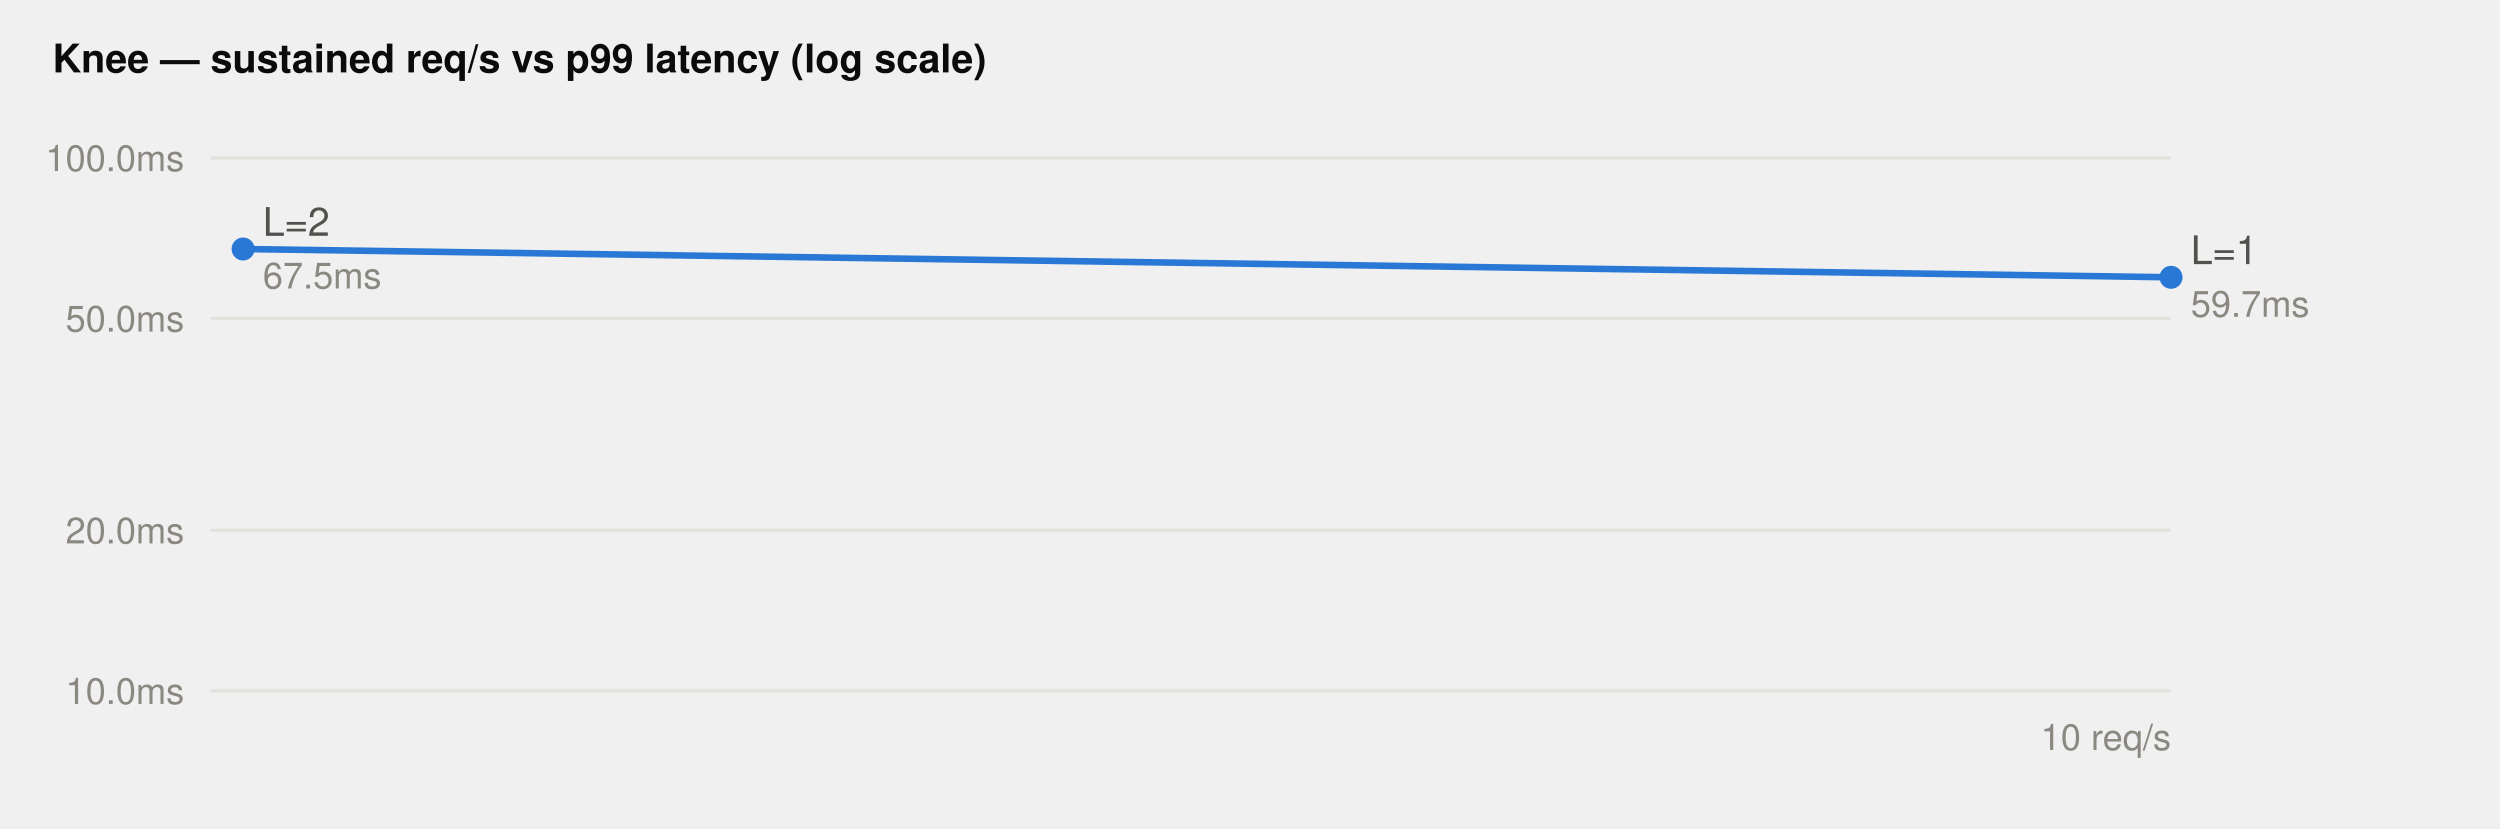
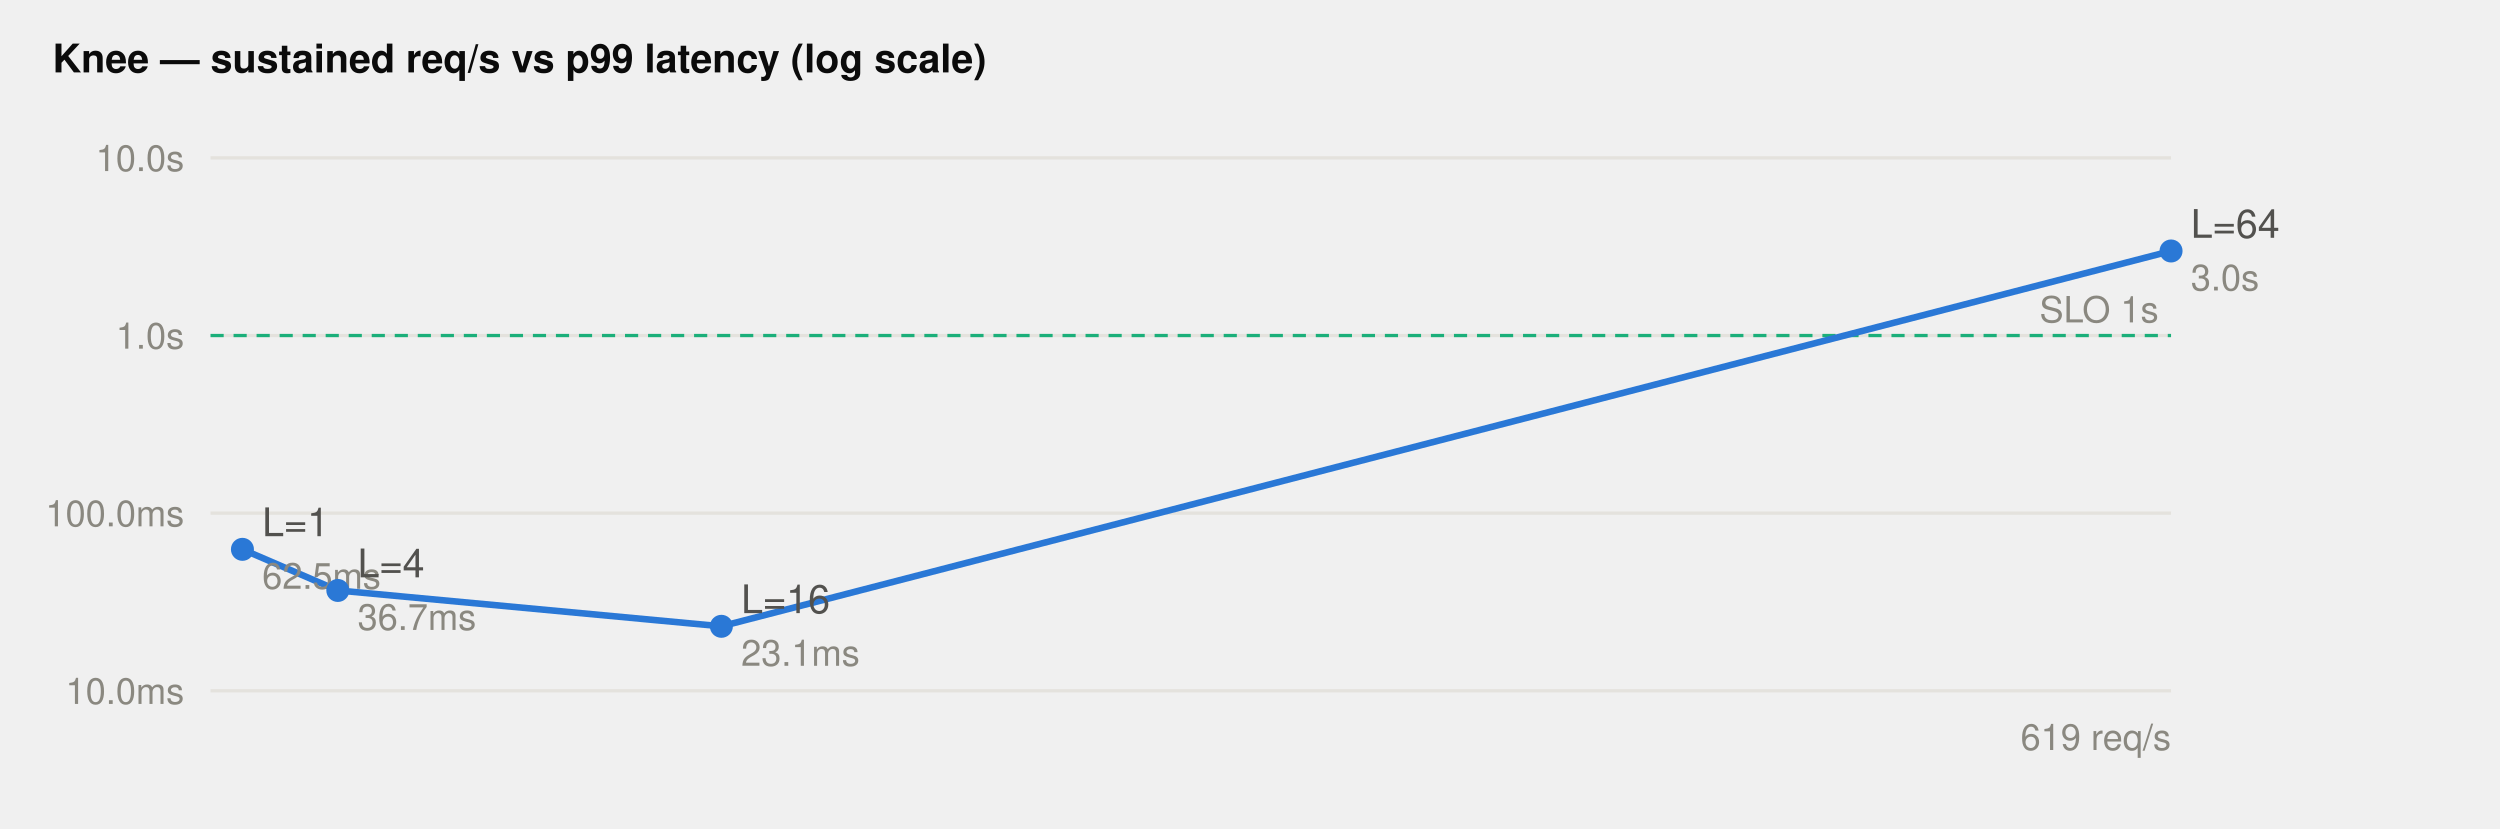
<svg xmlns="http://www.w3.org/2000/svg" viewBox="0 0 760 252" role="img" aria-label="Knee/saturation curve — sustained req/s vs p99 latency">
  <style>
text { fill: #52514e; font: 12px -apple-system, 'Segoe UI', Helvetica, Arial, sans-serif; }
.title { fill: #0b0b0b; font-weight: 600; }
.muted { fill: #8a8880; font-size: 11px; }
.grid { stroke: #e4e2dd; stroke-width: 1; }
.s1 { fill: #2a78d6; } .s1s { stroke: #2a78d6; }
.s2 { fill: #1baf7a; } .s2s { stroke: #1baf7a; }
@media (prefers-color-scheme: dark) {
text { fill: #c3c2b7; }
.title { fill: #ffffff; }
.muted { fill: #8f8e85; }
.grid { stroke: #3a3a38; }
.s1 { fill: #3987e5; } .s1s { stroke: #3987e5; }
.s2 { fill: #199e70; } .s2s { stroke: #199e70; }
}
</style>
  <text x="16" y="22" class="title">Knee — sustained req/s vs p99 latency (log scale)</text>
  <line class="grid" x1="64" y1="210.0" x2="660" y2="210.0" />
  <text class="muted" x="56.0" y="214.0" text-anchor="end">10.0ms</text>
-   <line class="grid" x1="64" y1="161.2" x2="660" y2="161.2" />
-   <text class="muted" x="56.0" y="165.2" text-anchor="end">20.0ms</text>
-   <line class="grid" x1="64" y1="96.8" x2="660" y2="96.8" />
-   <text class="muted" x="56.0" y="100.8" text-anchor="end">50.0ms</text>
+   <line class="grid" x1="64" y1="156.0" x2="660" y2="156.0" />
+   <text class="muted" x="56.0" y="160.0" text-anchor="end">100.0ms</text>
+   <line class="grid" x1="64" y1="102.0" x2="660" y2="102.0" />
+   <text class="muted" x="56.0" y="106.0" text-anchor="end">1.0s</text>
  <line class="grid" x1="64" y1="48.0" x2="660" y2="48.0" />
-   <text class="muted" x="56.0" y="52.0" text-anchor="end">100.0ms</text>
-   <text class="muted" x="660" y="228.0" text-anchor="end">10 req/s</text>
-   <polyline class="s1s" fill="none" stroke-width="2" points="660.0,84.3 73.9,75.7" />
-   <circle class="s1" cx="660.0" cy="84.3" r="3.5" />
-   <text x="666.0" y="80.3">L=1</text>
-   <text class="muted" x="666.0" y="96.3">59.7ms</text>
-   <circle class="s1" cx="73.9" cy="75.7" r="3.5" />
-   <text x="79.9" y="71.7">L=2</text>
-   <text class="muted" x="79.9" y="87.7">67.5ms</text>
+   <text class="muted" x="56.0" y="52.0" text-anchor="end">10.0s</text>
+   <line class="s2s" x1="64" y1="102.0" x2="660" y2="102.0" stroke-dasharray="4 3" />
+   <text class="muted" x="620.0" y="98.0">SLO 1s</text>
+   <text class="muted" x="660" y="228.0" text-anchor="end">619 req/s</text>
+   <polyline class="s1s" fill="none" stroke-width="2" points="73.7,167.0 102.7,179.5 219.3,190.4 660.0,76.3" />
+   <circle class="s1" cx="73.7" cy="167.0" r="3.5" />
+   <text x="79.7" y="163.0">L=1</text>
+   <text class="muted" x="79.7" y="179.0">62.5ms</text>
+   <circle class="s1" cx="102.7" cy="179.5" r="3.5" />
+   <text x="108.7" y="175.5">L=4</text>
+   <text class="muted" x="108.7" y="191.5">36.7ms</text>
+   <circle class="s1" cx="219.3" cy="190.4" r="3.5" />
+   <text x="225.3" y="186.4">L=16</text>
+   <text class="muted" x="225.3" y="202.4">23.1ms</text>
+   <circle class="s1" cx="660.0" cy="76.3" r="3.5" />
+   <text x="666.0" y="72.3">L=64</text>
+   <text class="muted" x="666.0" y="88.3">3.0s</text>
</svg>
